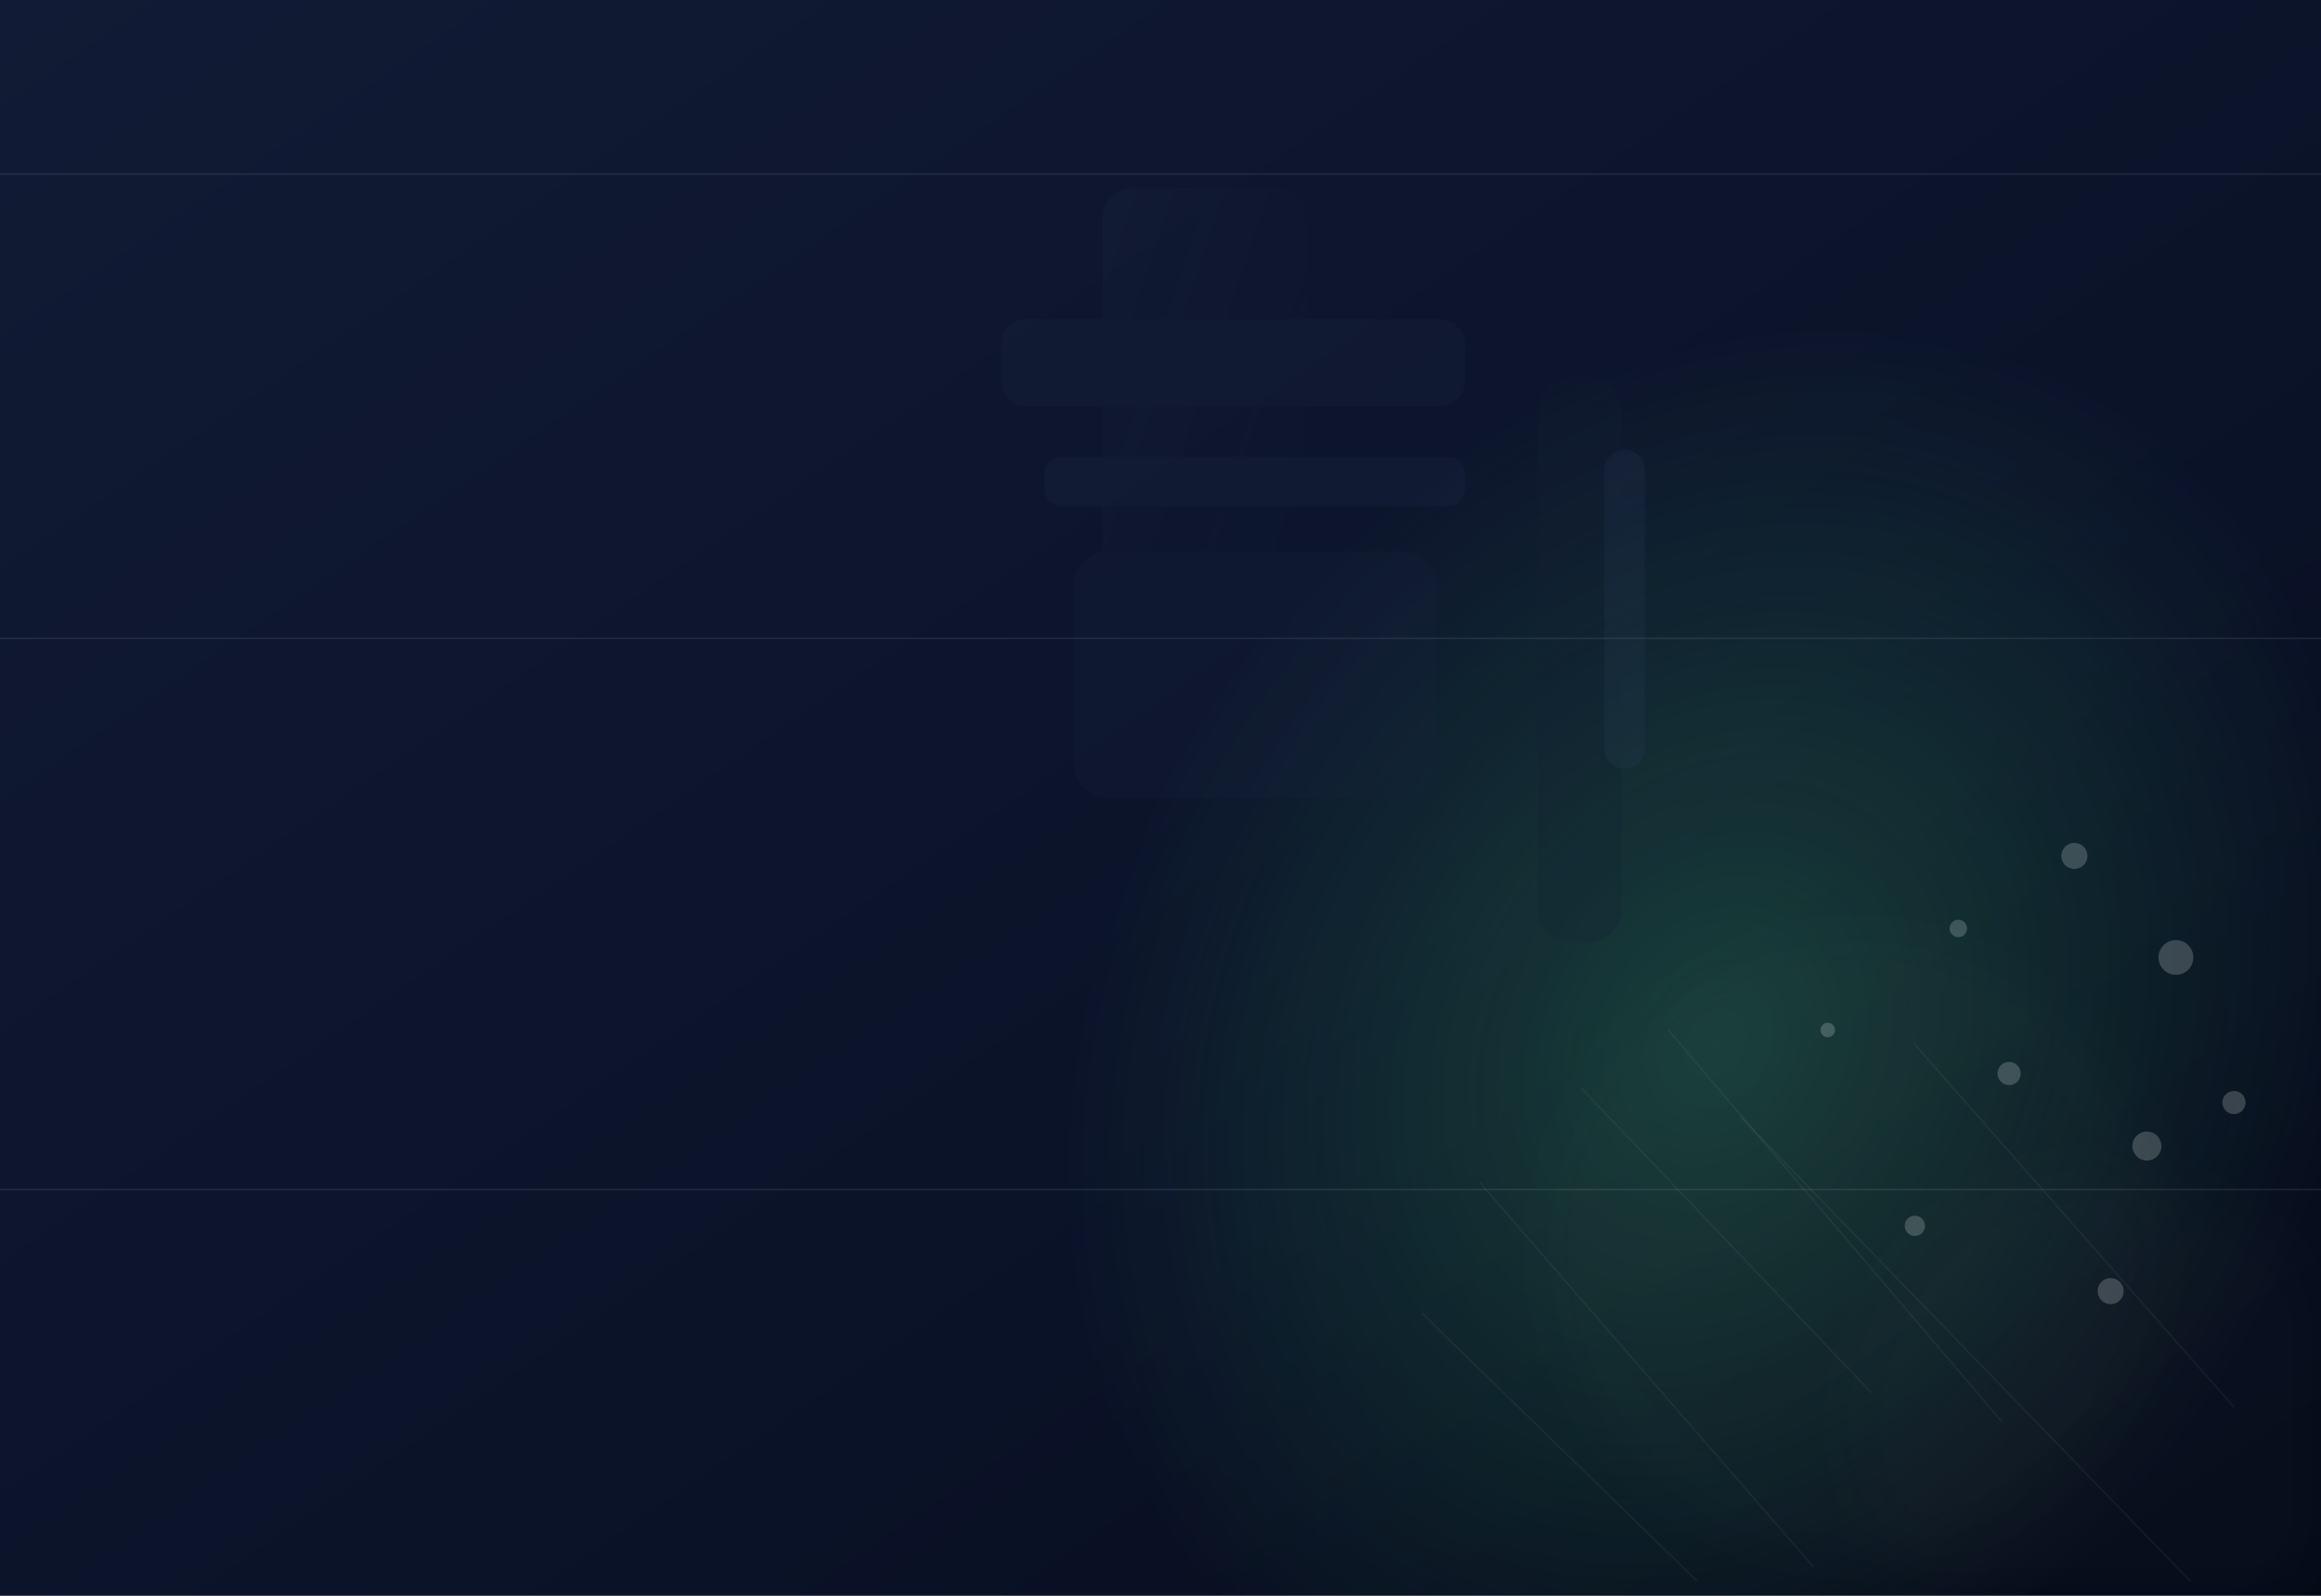
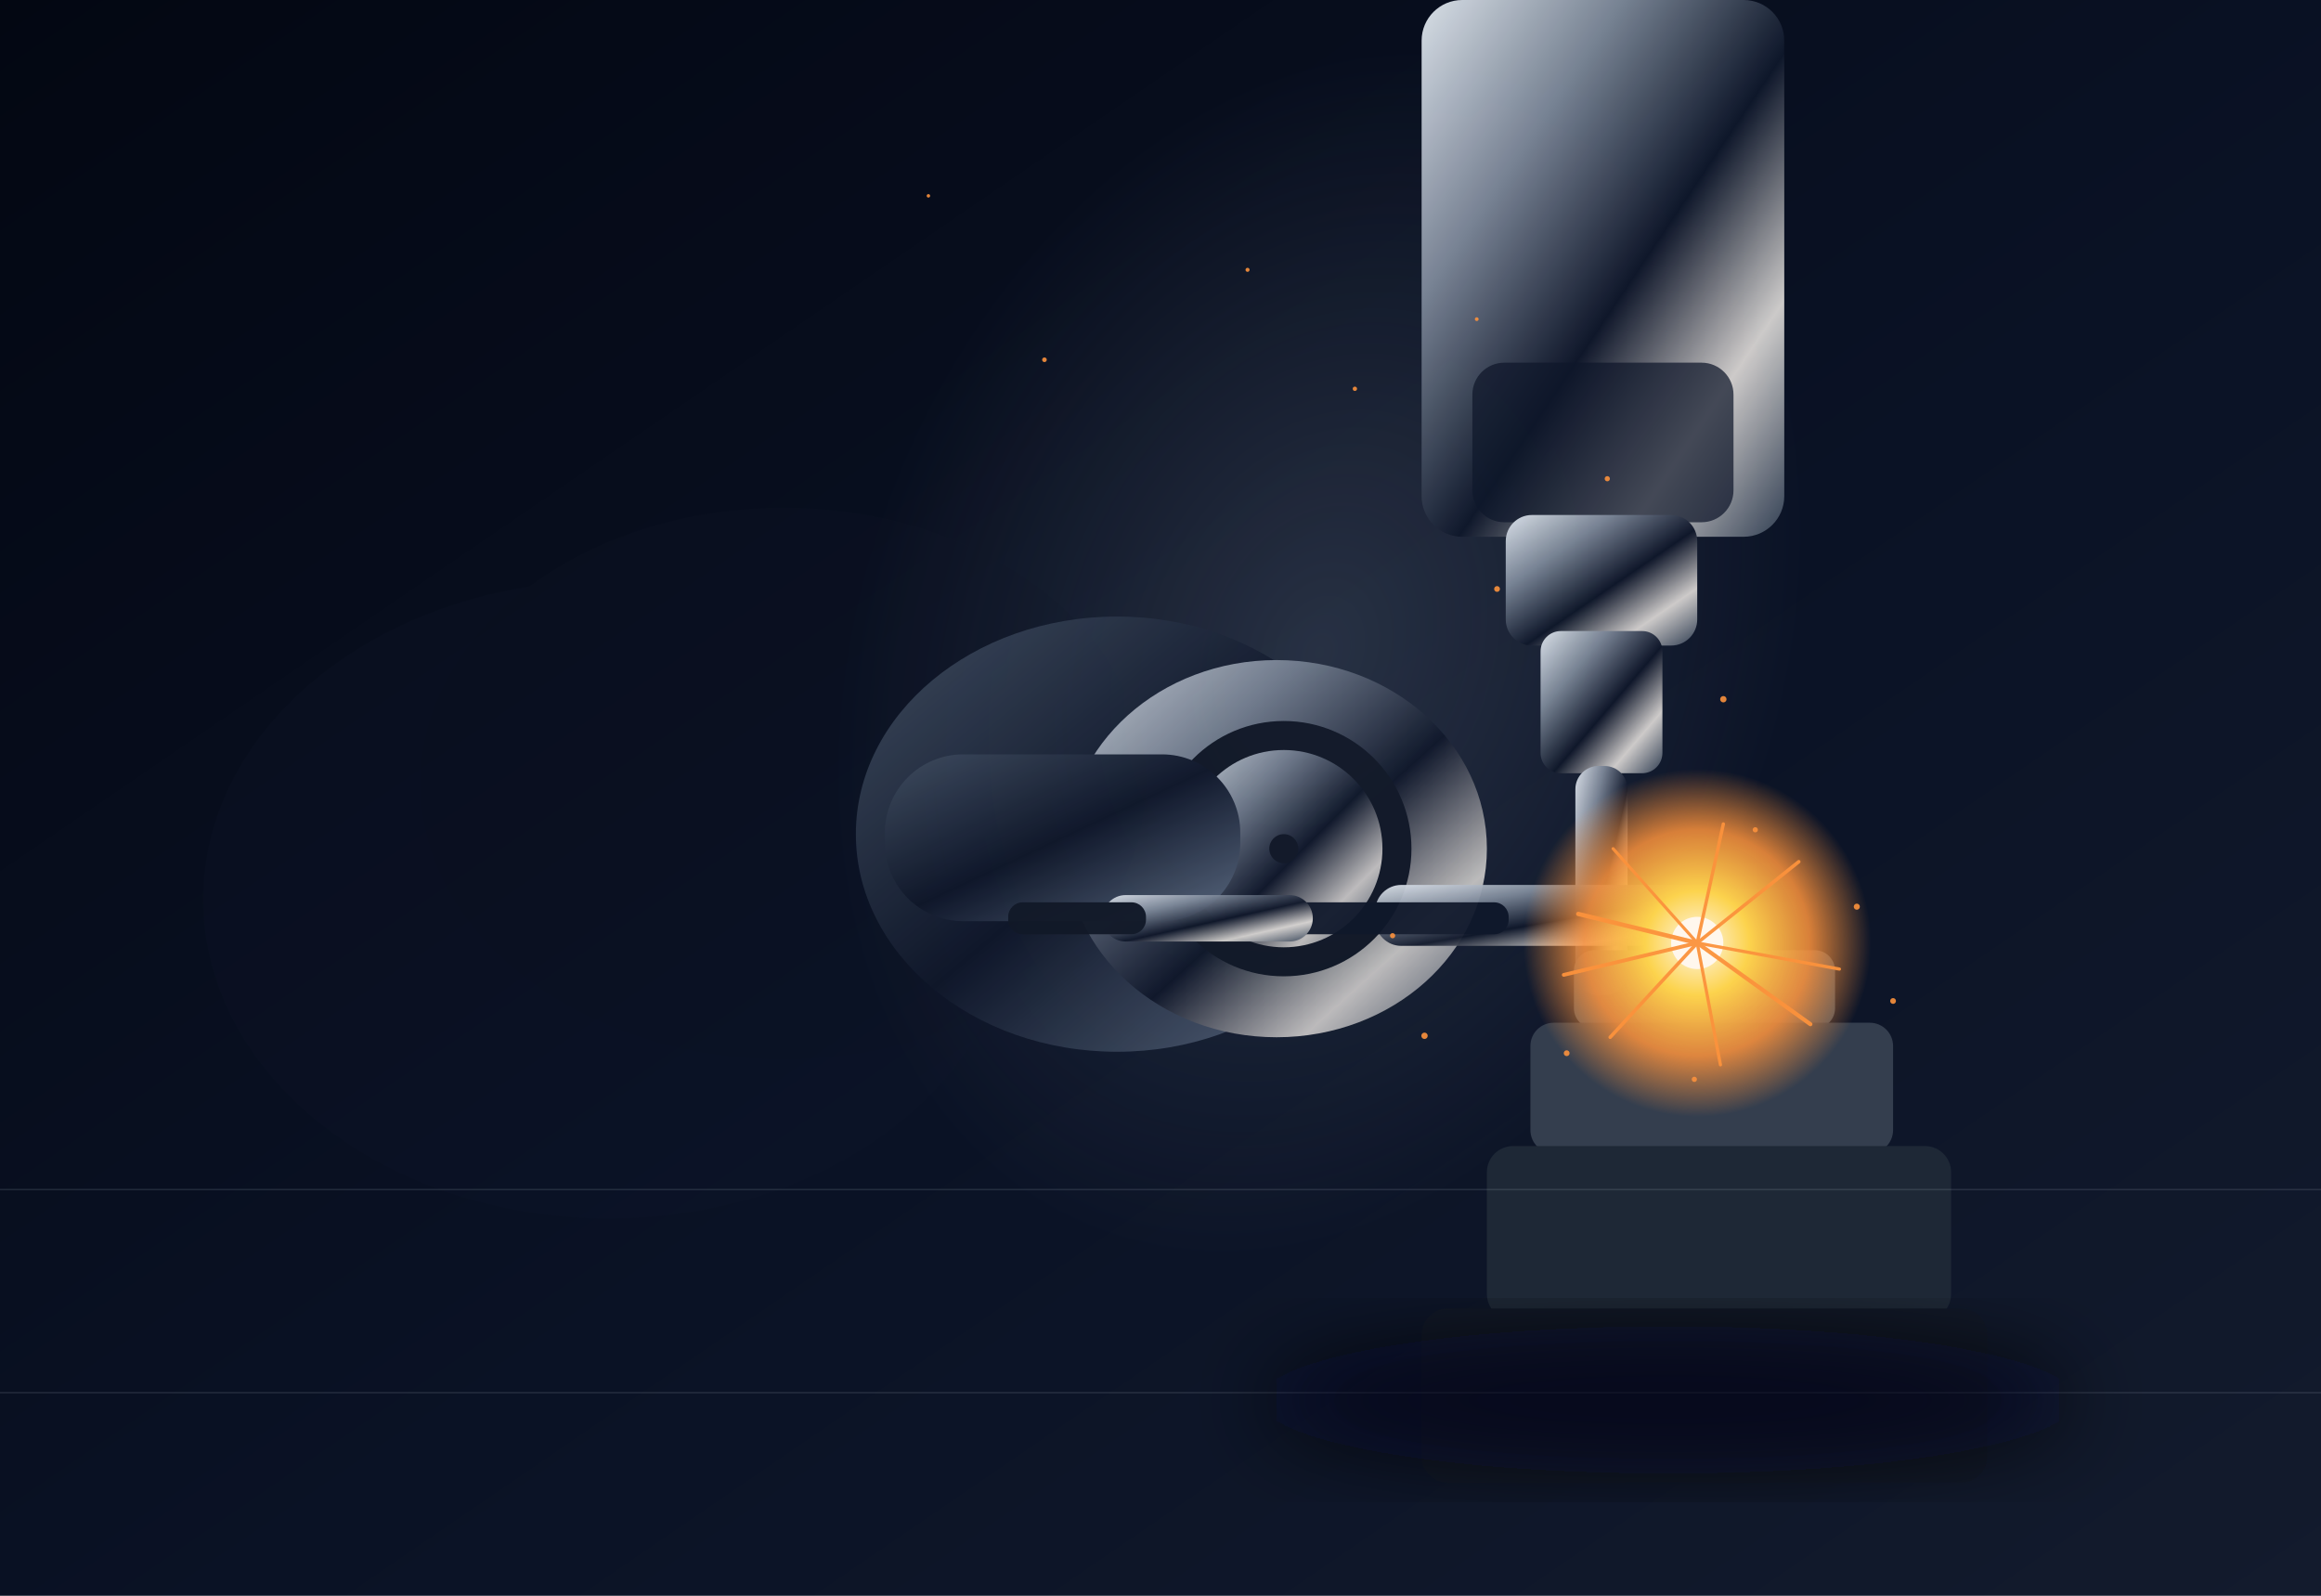
<svg xmlns="http://www.w3.org/2000/svg" width="1600" height="1100" viewBox="0 0 1600 1100" fill="none">
  <defs>
    <linearGradient id="bg" x1="0" y1="0" x2="1" y2="1">
-       <stop offset="0%" stop-color="#111B35" />
-       <stop offset="65%" stop-color="#0A1227" />
-       <stop offset="100%" stop-color="#050A17" />
+       <stop offset="0%" stop-color="#030712" />
+       <stop offset="55%" stop-color="#0A1225" />
+       <stop offset="100%" stop-color="#131B2D" />
    </linearGradient>
-     <radialGradient id="glow" cx="0" cy="0" r="1" gradientUnits="userSpaceOnUse" gradientTransform="translate(1180 720) rotate(120) scale(520 420)">
-       <stop offset="0%" stop-color="#4ADE80" stop-opacity="0.22" />
-       <stop offset="100%" stop-color="#4ADE80" stop-opacity="0" />
+     <radialGradient id="smoke" cx="0" cy="0" r="1" gradientUnits="userSpaceOnUse" gradientTransform="translate(910 450) rotate(112) scale(430 320)">
+       <stop offset="0%" stop-color="#94A3B8" stop-opacity="0.22" />
+       <stop offset="100%" stop-color="#94A3B8" stop-opacity="0" />
    </radialGradient>
-     <linearGradient id="machine" x1="0" y1="0" x2="1" y2="1">
-       <stop offset="0%" stop-color="#24324F" stop-opacity="0.65" />
-       <stop offset="100%" stop-color="#0D162B" stop-opacity="0.05" />
+     <linearGradient id="steel" x1="0" y1="0" x2="1" y2="1">
+       <stop offset="0%" stop-color="#E2E8F0" />
+       <stop offset="28%" stop-color="#7C8798" />
+       <stop offset="55%" stop-color="#0F172A" />
+       <stop offset="78%" stop-color="#D6D3D1" />
+       <stop offset="100%" stop-color="#334155" />
    </linearGradient>
+     <linearGradient id="lathe" x1="0" y1="0" x2="1" y2="1">
+       <stop offset="0%" stop-color="#475569" />
+       <stop offset="50%" stop-color="#0F172A" />
+       <stop offset="100%" stop-color="#64748B" />
+     </linearGradient>
+     <radialGradient id="sparkGlow" cx="0" cy="0" r="1" gradientUnits="userSpaceOnUse" gradientTransform="translate(1170 650) rotate(90) scale(120)">
+       <stop offset="0%" stop-color="#FFF7ED" />
+       <stop offset="0.3" stop-color="#FCD34D" />
+       <stop offset="0.65" stop-color="#FB923C" stop-opacity="0.85" />
+       <stop offset="1" stop-color="#FB923C" stop-opacity="0" />
+     </radialGradient>
    <filter id="blur" x="-20%" y="-20%" width="140%" height="140%">
-       <feGaussianBlur stdDeviation="18" />
+       <feGaussianBlur stdDeviation="30" />
    </filter>
  </defs>
  <rect width="1600" height="1100" fill="url(#bg)" />
-   <rect width="1600" height="1100" fill="url(#glow)" />
-   <g opacity="0.23">
-     <rect x="760" y="130" width="140" height="420" rx="20" fill="url(#machine)" />
-     <rect x="690" y="220" width="320" height="60" rx="18" fill="#1A2742" />
-     <rect x="720" y="315" width="290" height="34" rx="12" fill="#1E2D49" />
-     <rect x="740" y="380" width="250" height="170" rx="24" fill="#16233C" />
-     <rect x="1060" y="260" width="58" height="390" rx="24" fill="#121D32" />
-     <rect x="1106" y="310" width="28" height="220" rx="14" fill="#324364" fill-opacity="0.7" />
+   <rect width="1600" height="1100" fill="url(#smoke)" />
+   <g opacity="0.18">
+     <ellipse cx="420" cy="620" rx="280" ry="220" fill="#0F172A" />
+     <ellipse cx="540" cy="540" rx="250" ry="190" fill="#111827" />
  </g>
-   <g opacity="0.18">
-     <circle cx="1280" cy="860" r="210" fill="#E5E7EB" fill-opacity="0.08" filter="url(#blur)" />
-     <circle cx="1450" cy="980" r="170" fill="#E5E7EB" fill-opacity="0.07" filter="url(#blur)" />
+   <g opacity="0.86">
+     <ellipse cx="770" cy="575" rx="180" ry="150" fill="url(#lathe)" />
+     <ellipse cx="880" cy="585" rx="145" ry="130" fill="url(#steel)" />
+     <circle cx="885" cy="585" r="88" fill="#111827" />
+     <circle cx="885" cy="585" r="68" fill="url(#steel)" />
+     <circle cx="885" cy="585" r="10" fill="#111827" />
+     <rect x="610" y="520" width="245" height="115" rx="54" fill="url(#lathe)" />
  </g>
-   <g opacity="0.22" stroke="#D1D5DB" stroke-opacity="0.28">
-     <path d="M1090 750L1290 960" />
-     <path d="M1150 710L1380 980" />
-     <path d="M1020 815L1250 1080" />
-     <path d="M1200 770L1510 1090" />
-     <path d="M980 905L1170 1090" />
-     <path d="M1320 720L1540 970" />
+   <g opacity="0.95">
+     <rect x="980" y="0" width="250" height="370" rx="28" fill="url(#steel)" />
+     <rect x="1015" y="250" width="180" height="110" rx="22" fill="#0F172A" fill-opacity="0.72" />
+     <rect x="1038" y="355" width="132" height="90" rx="18" fill="url(#steel)" />
+     <rect x="1062" y="435" width="84" height="98" rx="14" fill="url(#steel)" />
+     <rect x="1086" y="528" width="36" height="158" rx="16" fill="url(#steel)" />
  </g>
-   <g fill="#F8FAFC" fill-opacity="0.20">
-     <circle cx="1430" cy="590" r="9" />
-     <circle cx="1350" cy="640" r="6" />
-     <circle cx="1500" cy="660" r="12" />
-     <circle cx="1385" cy="740" r="8" />
-     <circle cx="1480" cy="790" r="10" />
-     <circle cx="1320" cy="845" r="7" />
-     <circle cx="1455" cy="890" r="9" />
-     <circle cx="1260" cy="710" r="5" />
-     <circle cx="1540" cy="760" r="8" />
+   <g opacity="0.92">
+     <rect x="1085" y="655" width="180" height="54" rx="14" fill="#4B5563" />
+     <rect x="1055" y="705" width="250" height="90" rx="16" fill="#374151" />
+     <rect x="1025" y="790" width="320" height="120" rx="18" fill="#1F2937" />
+     <rect x="980" y="902" width="390" height="120" rx="18" fill="#111827" />
  </g>
-   <g stroke="#E2E8F0" stroke-opacity="0.1">
-     <path d="M0 120H1600" />
-     <path d="M0 440H1600" />
+   <g opacity="0.94">
+     <rect x="948" y="610" width="245" height="42" rx="18" fill="url(#steel)" />
+     <rect x="875" y="622" width="165" height="22" rx="10" fill="#0F172A" />
+     <rect x="760" y="617" width="145" height="32" rx="16" fill="url(#steel)" />
+     <rect x="695" y="622" width="95" height="22" rx="10" fill="#111827" />
+   </g>
+   <circle cx="1170" cy="650" r="120" fill="url(#sparkGlow)" />
+   <circle cx="1170" cy="650" r="18" fill="#FFF7ED" />
+   <g stroke="#FB923C" stroke-linecap="round" opacity="0.95">
+     <path d="M1170 650L1088 630" stroke-width="3" />
+     <path d="M1170 650L1078 672" stroke-width="2.6" />
+     <path d="M1170 650L1110 715" stroke-width="2.4" />
+     <path d="M1170 650L1186 734" stroke-width="2.2" />
+     <path d="M1170 650L1248 706" stroke-width="2.8" />
+     <path d="M1170 650L1268 668" stroke-width="2.2" />
+     <path d="M1170 650L1240 594" stroke-width="2.4" />
+     <path d="M1170 650L1188 568" stroke-width="2.3" />
+     <path d="M1170 650L1112 585" stroke-width="2.1" />
+   </g>
+   <g fill="#FB923C" fill-opacity="0.9">
+     <circle cx="1032" cy="406" r="2" />
+     <circle cx="982" cy="714" r="2.2" />
+     <circle cx="1108" cy="330" r="1.8" />
+     <circle cx="1188" cy="482" r="2.2" />
+     <circle cx="1210" cy="572" r="1.8" />
+     <circle cx="1280" cy="625" r="2.1" />
+     <circle cx="1305" cy="690" r="2" />
+     <circle cx="1168" cy="744" r="1.8" />
+     <circle cx="1080" cy="726" r="2" />
+     <circle cx="960" cy="645" r="1.8" />
+     <circle cx="860" cy="186" r="1.4" />
+     <circle cx="720" cy="248" r="1.6" />
+     <circle cx="640" cy="135" r="1.2" />
+     <circle cx="934" cy="268" r="1.5" />
+     <circle cx="1018" cy="220" r="1.3" />
+   </g>
+   <g opacity="0.13" stroke="#CBD5E1">
+     <path d="M0 960H1600" />
    <path d="M0 820H1600" />
  </g>
+   <ellipse cx="1150" cy="965" rx="280" ry="50" fill="#020617" fill-opacity="0.65" filter="url(#blur)" />
</svg>
